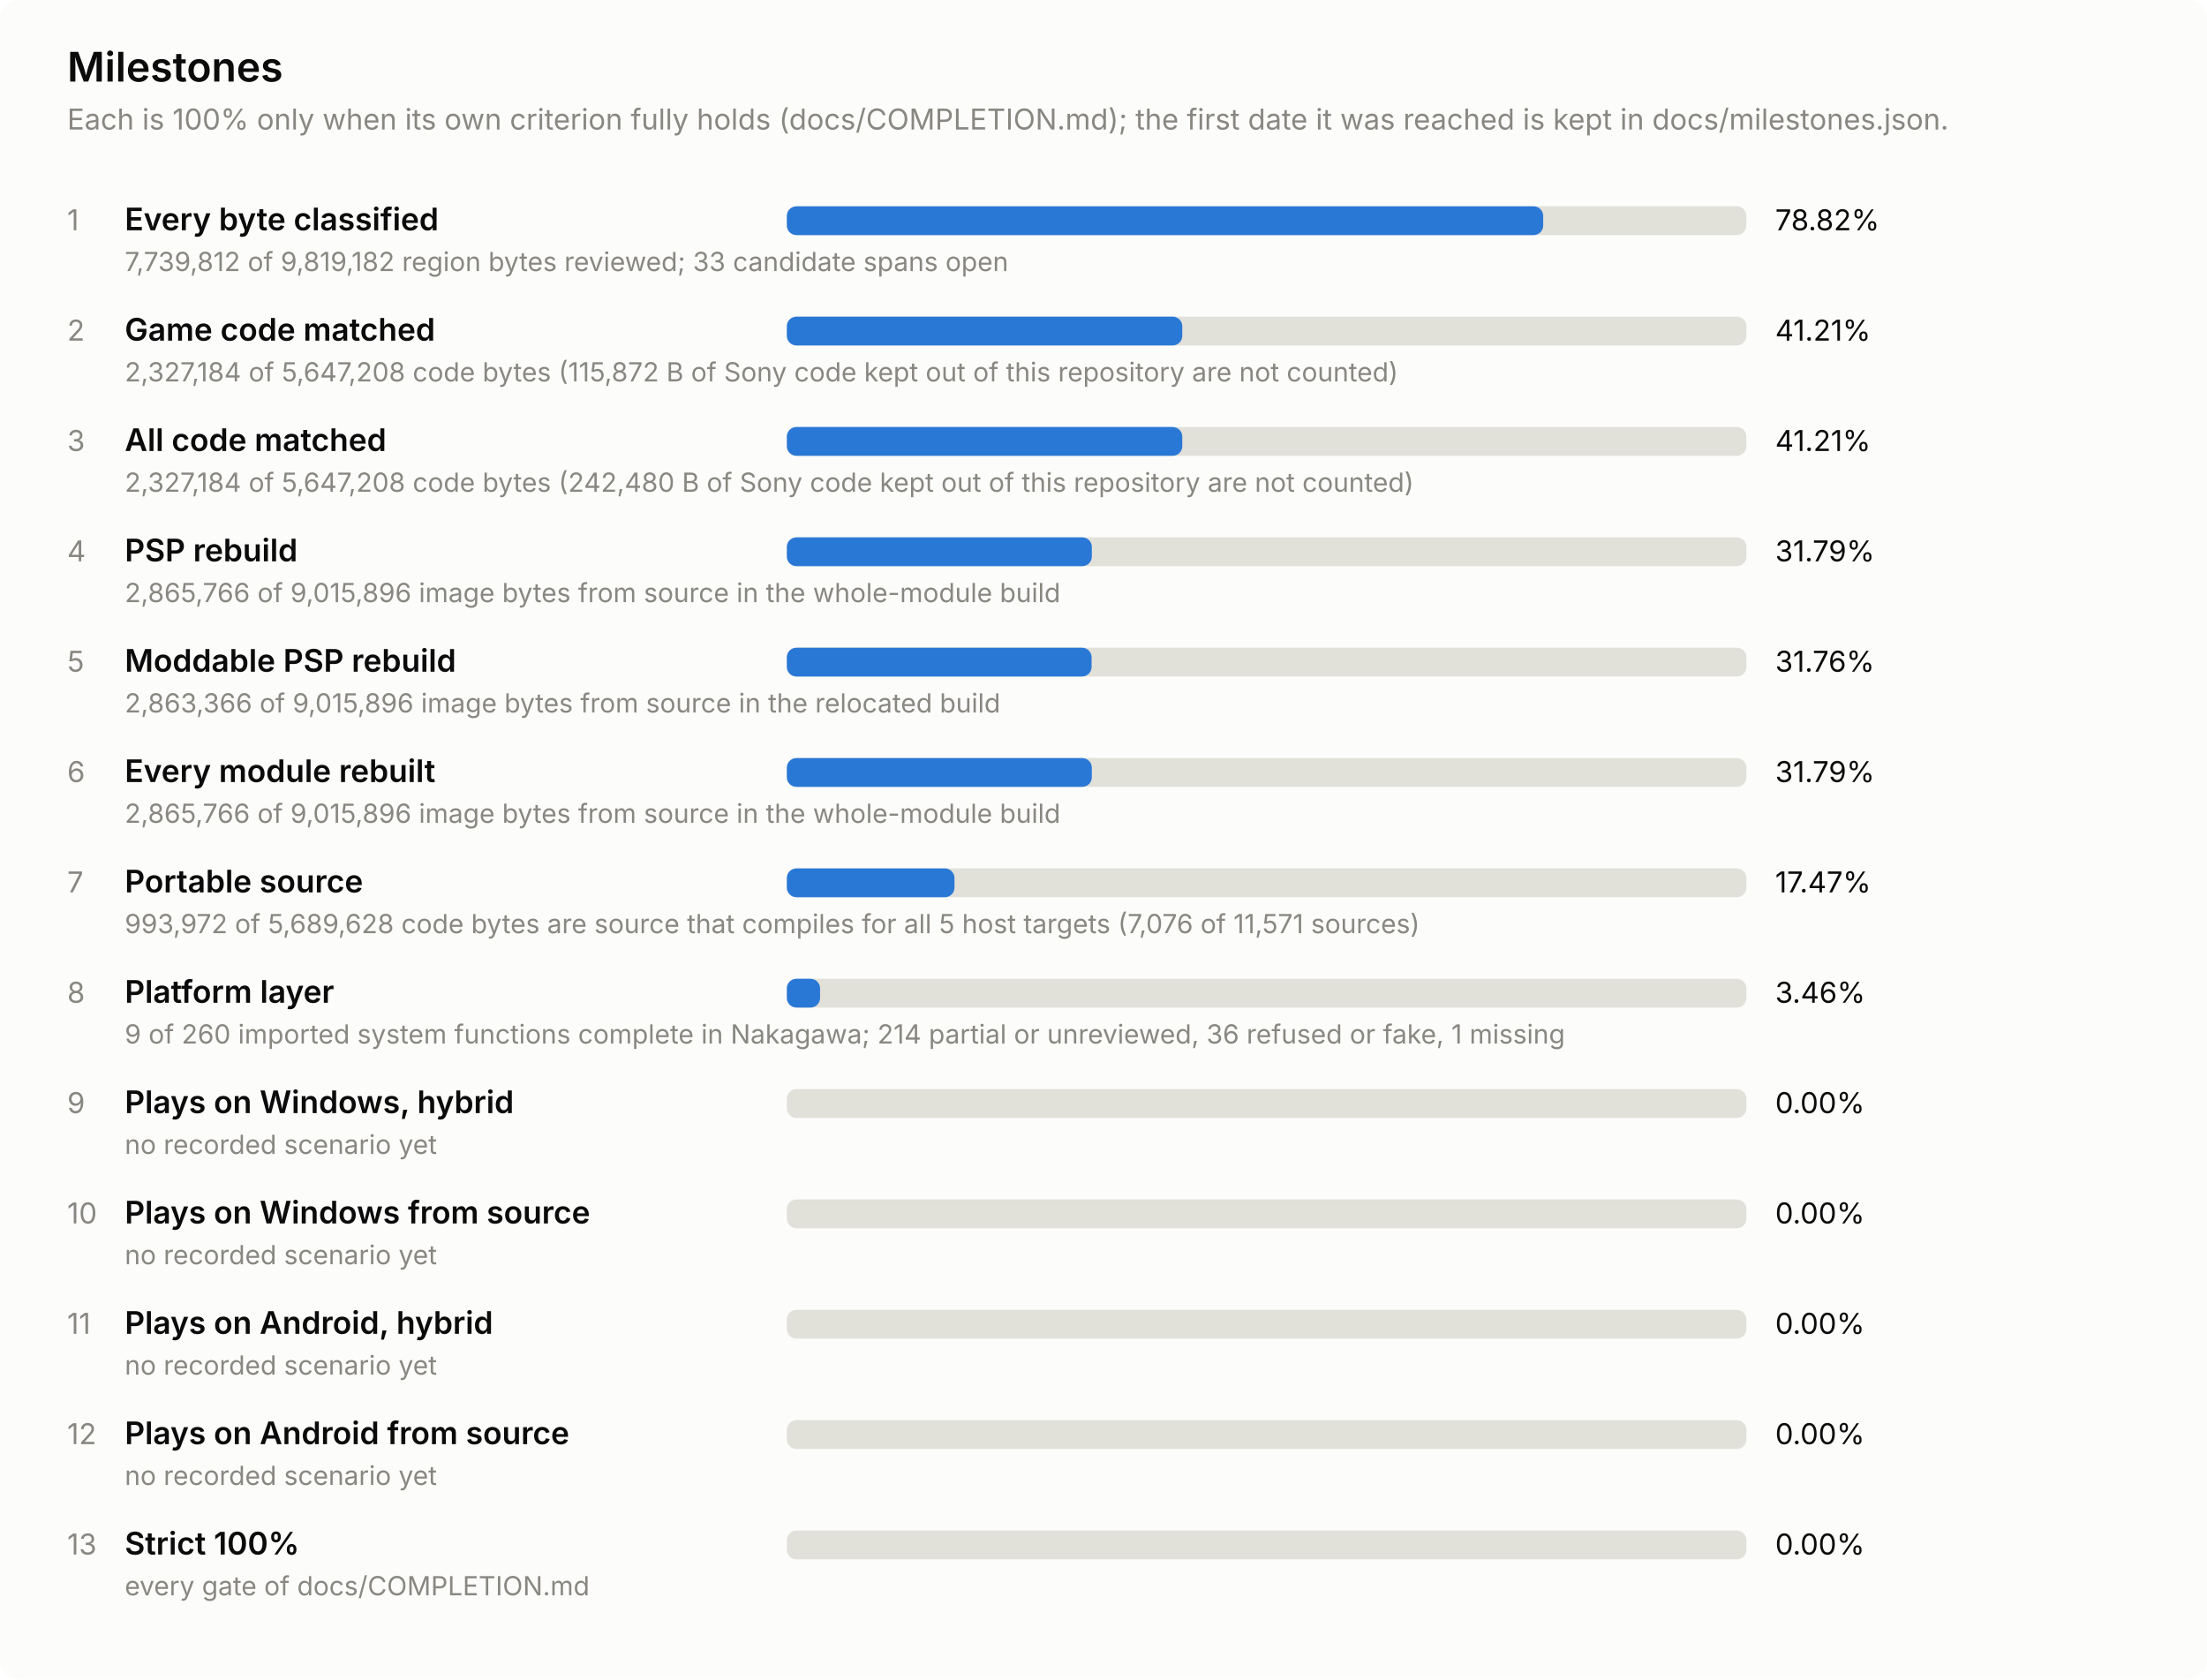
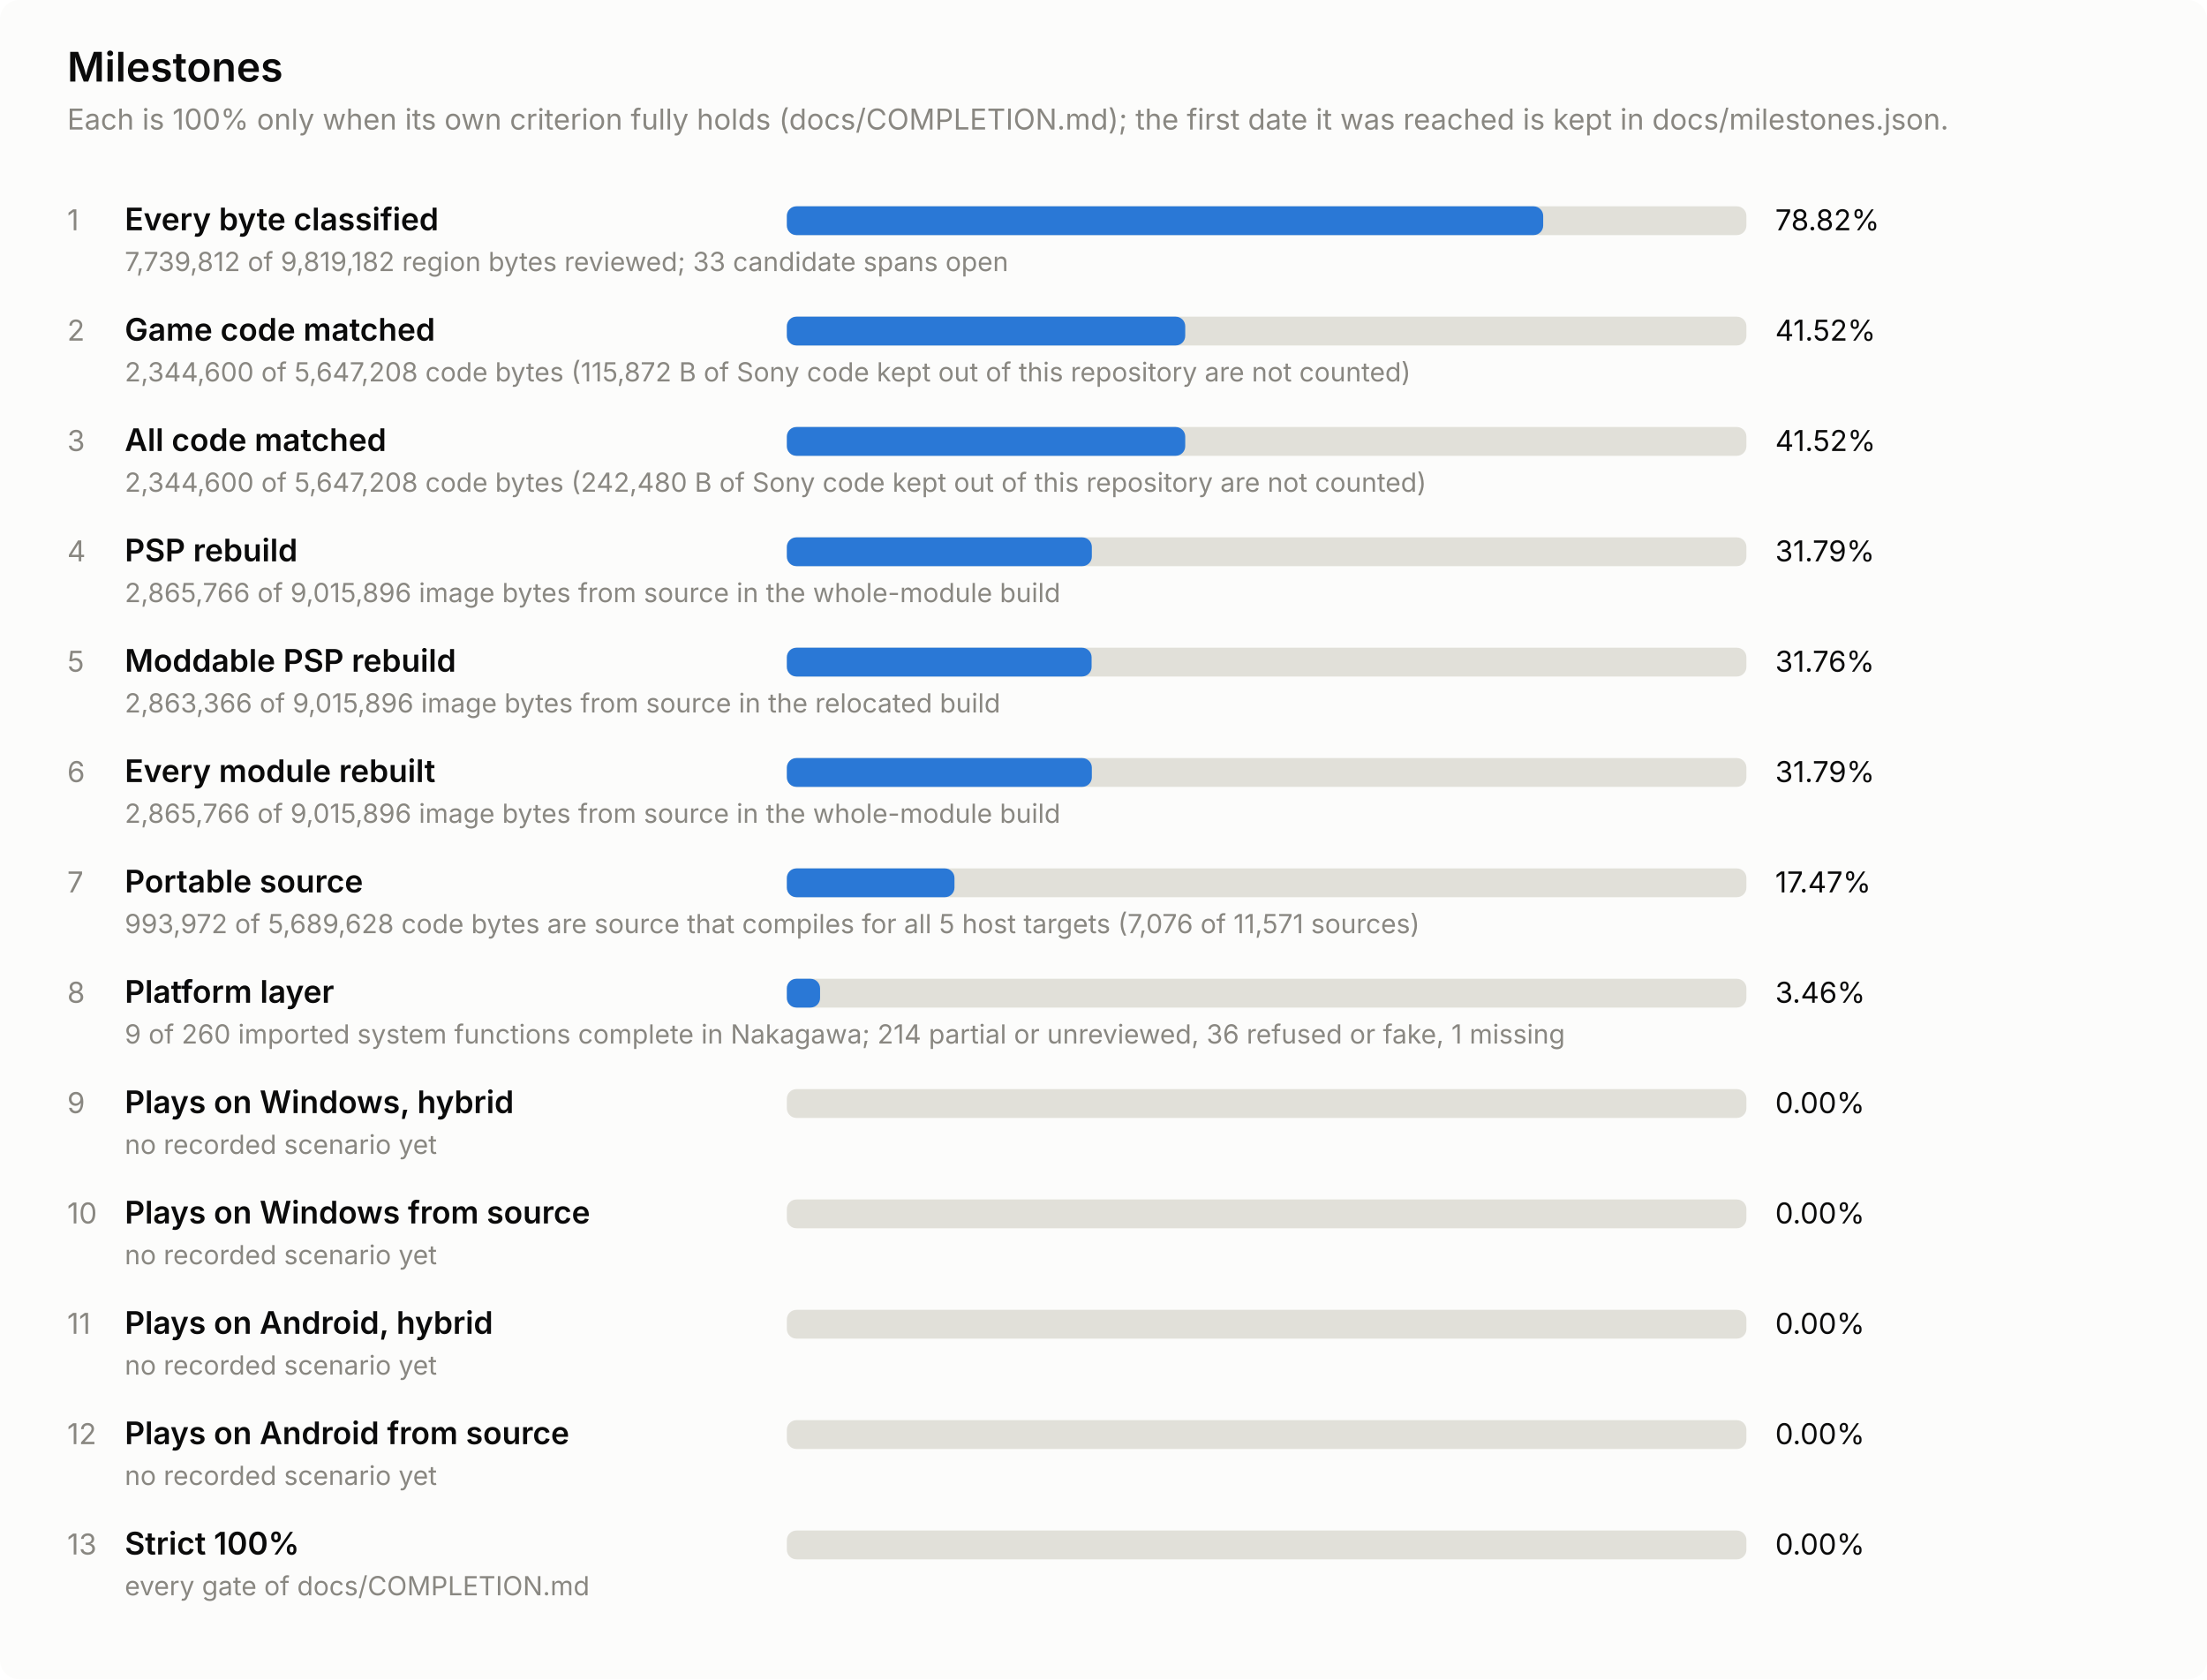
- <svg xmlns="http://www.w3.org/2000/svg" viewBox="0 0 920 700" width="920" height="700" role="img" aria-label="Milestones: Every byte classified 78.8 percent; Game code matched 41.2 percent; All code matched 41.2 percent; PSP rebuild 31.8 percent; Moddable PSP rebuild 31.8 percent; Every module rebuilt 31.8 percent; Portable source 17.5 percent; Platform layer 3.5 percent; Plays on Windows, hybrid 0.0 percent; Plays on Windows from source 0.0 percent; Plays on Android, hybrid 0.0 percent; Plays on Android from source 0.0 percent; Strict 100% 0.0 percent">
+ <svg xmlns="http://www.w3.org/2000/svg" viewBox="0 0 920 700" width="920" height="700" role="img" aria-label="Milestones: Every byte classified 78.8 percent; Game code matched 41.5 percent; All code matched 41.5 percent; PSP rebuild 31.8 percent; Moddable PSP rebuild 31.8 percent; Every module rebuilt 31.8 percent; Portable source 17.5 percent; Platform layer 3.5 percent; Plays on Windows, hybrid 0.0 percent; Plays on Windows from source 0.0 percent; Plays on Android, hybrid 0.0 percent; Plays on Android from source 0.0 percent; Strict 100% 0.0 percent">
  <style>
.bg{fill:#fcfcfb}.t1{fill:#0b0b0b}.t2{fill:#52514e}.t3{fill:#898781}.grid{stroke:#e1e0d9}.track{fill:#e1e0d9}
.ln{fill:none;stroke:#2a78d6;stroke-width:2}.ln2{fill:none;stroke:#d03b3b;stroke-width:2;stroke-dasharray:4 3}.dot{fill:#2a78d6}
text{font-family:system-ui,-apple-system,"Segoe UI",sans-serif}.num{font-variant-numeric:tabular-nums}
.hatch-line{stroke:#898781;stroke-width:1.5}
.s-matched{fill:#2a78d6}.s-lane{fill:#eb6834}.s-near{fill:#1baf7a}.s-parked{fill:#eda100}.s-blocked{fill:#d03b3b}.s-todo{fill:#c3c2b7}.s-data{fill:#6250d6}.s-kept{fill:#c3c2b7}
@media (prefers-color-scheme:dark){
.bg{fill:#1a1a19}.t1{fill:#f0efec}.t2{fill:#c3c2b7}.t3{fill:#898781}.grid{stroke:#2c2c2a}.track{fill:#2c2c2a}
.ln{stroke:#3987e5}.dot{fill:#3987e5}.hatch-line{stroke:#898781}
.s-matched{fill:#3987e5}.s-lane{fill:#d95926}.s-near{fill:#199e70}.s-parked{fill:#c98500}.s-blocked{fill:#d03b3b}.s-todo{fill:#4a4a46}.s-data{fill:#9085e9}.s-kept{fill:#4a4a46}}</style>
  <defs>
    <pattern id="hatch" patternUnits="userSpaceOnUse" width="6" height="6" patternTransform="rotate(45)">
      <rect class="s-kept" width="6" height="6" />
      <line class="hatch-line" x1="0" y1="0" x2="0" y2="6" />
    </pattern>
  </defs>
  <rect class="bg" width="920" height="700" rx="8" />
  <text class="t1" x="28" y="34" font-size="17" font-weight="600">Milestones</text>
  <text class="t3" x="28" y="54" font-size="12">Each is 100% only when its own criterion fully holds (docs/COMPLETION.md); the first date it was reached is kept in docs/milestones.json.</text>
  <text class="t3 num" x="28" y="96" font-size="12"> 1</text>
  <text class="t1" x="52" y="96" font-size="13" font-weight="600">Every byte classified</text>
  <text class="t3" x="52" y="113" font-size="11">7,739,812 of 9,819,182 region bytes reviewed; 33 candidate spans open</text>
  <rect class="track" x="328" y="86" width="400" height="12" rx="4" />
  <rect class="s-matched" x="328" y="86" width="315.29" height="12" rx="4" />
  <text class="t1 num" x="740" y="96" font-size="12">78.82%</text>
  <text class="t3 num" x="28" y="142" font-size="12"> 2</text>
  <text class="t1" x="52" y="142" font-size="13" font-weight="600">Game code matched</text>
-   <text class="t3" x="52" y="159" font-size="11">2,327,184 of 5,647,208 code bytes (115,872 B of Sony code kept out of this repository are not counted)</text>
+   <text class="t3" x="52" y="159" font-size="11">2,344,600 of 5,647,208 code bytes (115,872 B of Sony code kept out of this repository are not counted)</text>
  <rect class="track" x="328" y="132" width="400" height="12" rx="4" />
-   <rect class="s-matched" x="328" y="132" width="164.84" height="12" rx="4" />
-   <text class="t1 num" x="740" y="142" font-size="12">41.21%</text>
+   <rect class="s-matched" x="328" y="132" width="166.07" height="12" rx="4" />
+   <text class="t1 num" x="740" y="142" font-size="12">41.52%</text>
  <text class="t3 num" x="28" y="188" font-size="12"> 3</text>
  <text class="t1" x="52" y="188" font-size="13" font-weight="600">All code matched</text>
-   <text class="t3" x="52" y="205" font-size="11">2,327,184 of 5,647,208 code bytes (242,480 B of Sony code kept out of this repository are not counted)</text>
+   <text class="t3" x="52" y="205" font-size="11">2,344,600 of 5,647,208 code bytes (242,480 B of Sony code kept out of this repository are not counted)</text>
  <rect class="track" x="328" y="178" width="400" height="12" rx="4" />
-   <rect class="s-matched" x="328" y="178" width="164.84" height="12" rx="4" />
-   <text class="t1 num" x="740" y="188" font-size="12">41.21%</text>
+   <rect class="s-matched" x="328" y="178" width="166.07" height="12" rx="4" />
+   <text class="t1 num" x="740" y="188" font-size="12">41.52%</text>
  <text class="t3 num" x="28" y="234" font-size="12"> 4</text>
  <text class="t1" x="52" y="234" font-size="13" font-weight="600">PSP rebuild</text>
  <text class="t3" x="52" y="251" font-size="11">2,865,766 of 9,015,896 image bytes from source in the whole-module build</text>
  <rect class="track" x="328" y="224" width="400" height="12" rx="4" />
  <rect class="s-matched" x="328" y="224" width="127.14" height="12" rx="4" />
  <text class="t1 num" x="740" y="234" font-size="12">31.79%</text>
  <text class="t3 num" x="28" y="280" font-size="12"> 5</text>
  <text class="t1" x="52" y="280" font-size="13" font-weight="600">Moddable PSP rebuild</text>
  <text class="t3" x="52" y="297" font-size="11">2,863,366 of 9,015,896 image bytes from source in the relocated build</text>
  <rect class="track" x="328" y="270" width="400" height="12" rx="4" />
  <rect class="s-matched" x="328" y="270" width="127.04" height="12" rx="4" />
  <text class="t1 num" x="740" y="280" font-size="12">31.76%</text>
  <text class="t3 num" x="28" y="326" font-size="12"> 6</text>
  <text class="t1" x="52" y="326" font-size="13" font-weight="600">Every module rebuilt</text>
  <text class="t3" x="52" y="343" font-size="11">2,865,766 of 9,015,896 image bytes from source in the whole-module build</text>
  <rect class="track" x="328" y="316" width="400" height="12" rx="4" />
  <rect class="s-matched" x="328" y="316" width="127.14" height="12" rx="4" />
  <text class="t1 num" x="740" y="326" font-size="12">31.79%</text>
  <text class="t3 num" x="28" y="372" font-size="12"> 7</text>
  <text class="t1" x="52" y="372" font-size="13" font-weight="600">Portable source</text>
  <text class="t3" x="52" y="389" font-size="11">993,972 of 5,689,628 code bytes are source that compiles for all 5 host targets (7,076 of 11,571 sources)</text>
  <rect class="track" x="328" y="362" width="400" height="12" rx="4" />
  <rect class="s-matched" x="328" y="362" width="69.88" height="12" rx="4" />
  <text class="t1 num" x="740" y="372" font-size="12">17.47%</text>
  <text class="t3 num" x="28" y="418" font-size="12"> 8</text>
  <text class="t1" x="52" y="418" font-size="13" font-weight="600">Platform layer</text>
  <text class="t3" x="52" y="435" font-size="11">9 of 260 imported system functions complete in Nakagawa; 214 partial or unreviewed, 36 refused or fake, 1 missing</text>
  <rect class="track" x="328" y="408" width="400" height="12" rx="4" />
  <rect class="s-matched" x="328" y="408" width="13.85" height="12" rx="4" />
  <text class="t1 num" x="740" y="418" font-size="12">3.46%</text>
  <text class="t3 num" x="28" y="464" font-size="12"> 9</text>
  <text class="t1" x="52" y="464" font-size="13" font-weight="600">Plays on Windows, hybrid</text>
  <text class="t3" x="52" y="481" font-size="11">no recorded scenario yet</text>
  <rect class="track" x="328" y="454" width="400" height="12" rx="4" />
  <text class="t1 num" x="740" y="464" font-size="12">0.00%</text>
  <text class="t3 num" x="28" y="510" font-size="12">10</text>
  <text class="t1" x="52" y="510" font-size="13" font-weight="600">Plays on Windows from source</text>
  <text class="t3" x="52" y="527" font-size="11">no recorded scenario yet</text>
  <rect class="track" x="328" y="500" width="400" height="12" rx="4" />
  <text class="t1 num" x="740" y="510" font-size="12">0.00%</text>
  <text class="t3 num" x="28" y="556" font-size="12">11</text>
  <text class="t1" x="52" y="556" font-size="13" font-weight="600">Plays on Android, hybrid</text>
  <text class="t3" x="52" y="573" font-size="11">no recorded scenario yet</text>
  <rect class="track" x="328" y="546" width="400" height="12" rx="4" />
  <text class="t1 num" x="740" y="556" font-size="12">0.00%</text>
  <text class="t3 num" x="28" y="602" font-size="12">12</text>
  <text class="t1" x="52" y="602" font-size="13" font-weight="600">Plays on Android from source</text>
  <text class="t3" x="52" y="619" font-size="11">no recorded scenario yet</text>
  <rect class="track" x="328" y="592" width="400" height="12" rx="4" />
  <text class="t1 num" x="740" y="602" font-size="12">0.00%</text>
  <text class="t3 num" x="28" y="648" font-size="12">13</text>
  <text class="t1" x="52" y="648" font-size="13" font-weight="600">Strict 100%</text>
  <text class="t3" x="52" y="665" font-size="11">every gate of docs/COMPLETION.md</text>
  <rect class="track" x="328" y="638" width="400" height="12" rx="4" />
  <text class="t1 num" x="740" y="648" font-size="12">0.00%</text>
</svg>
